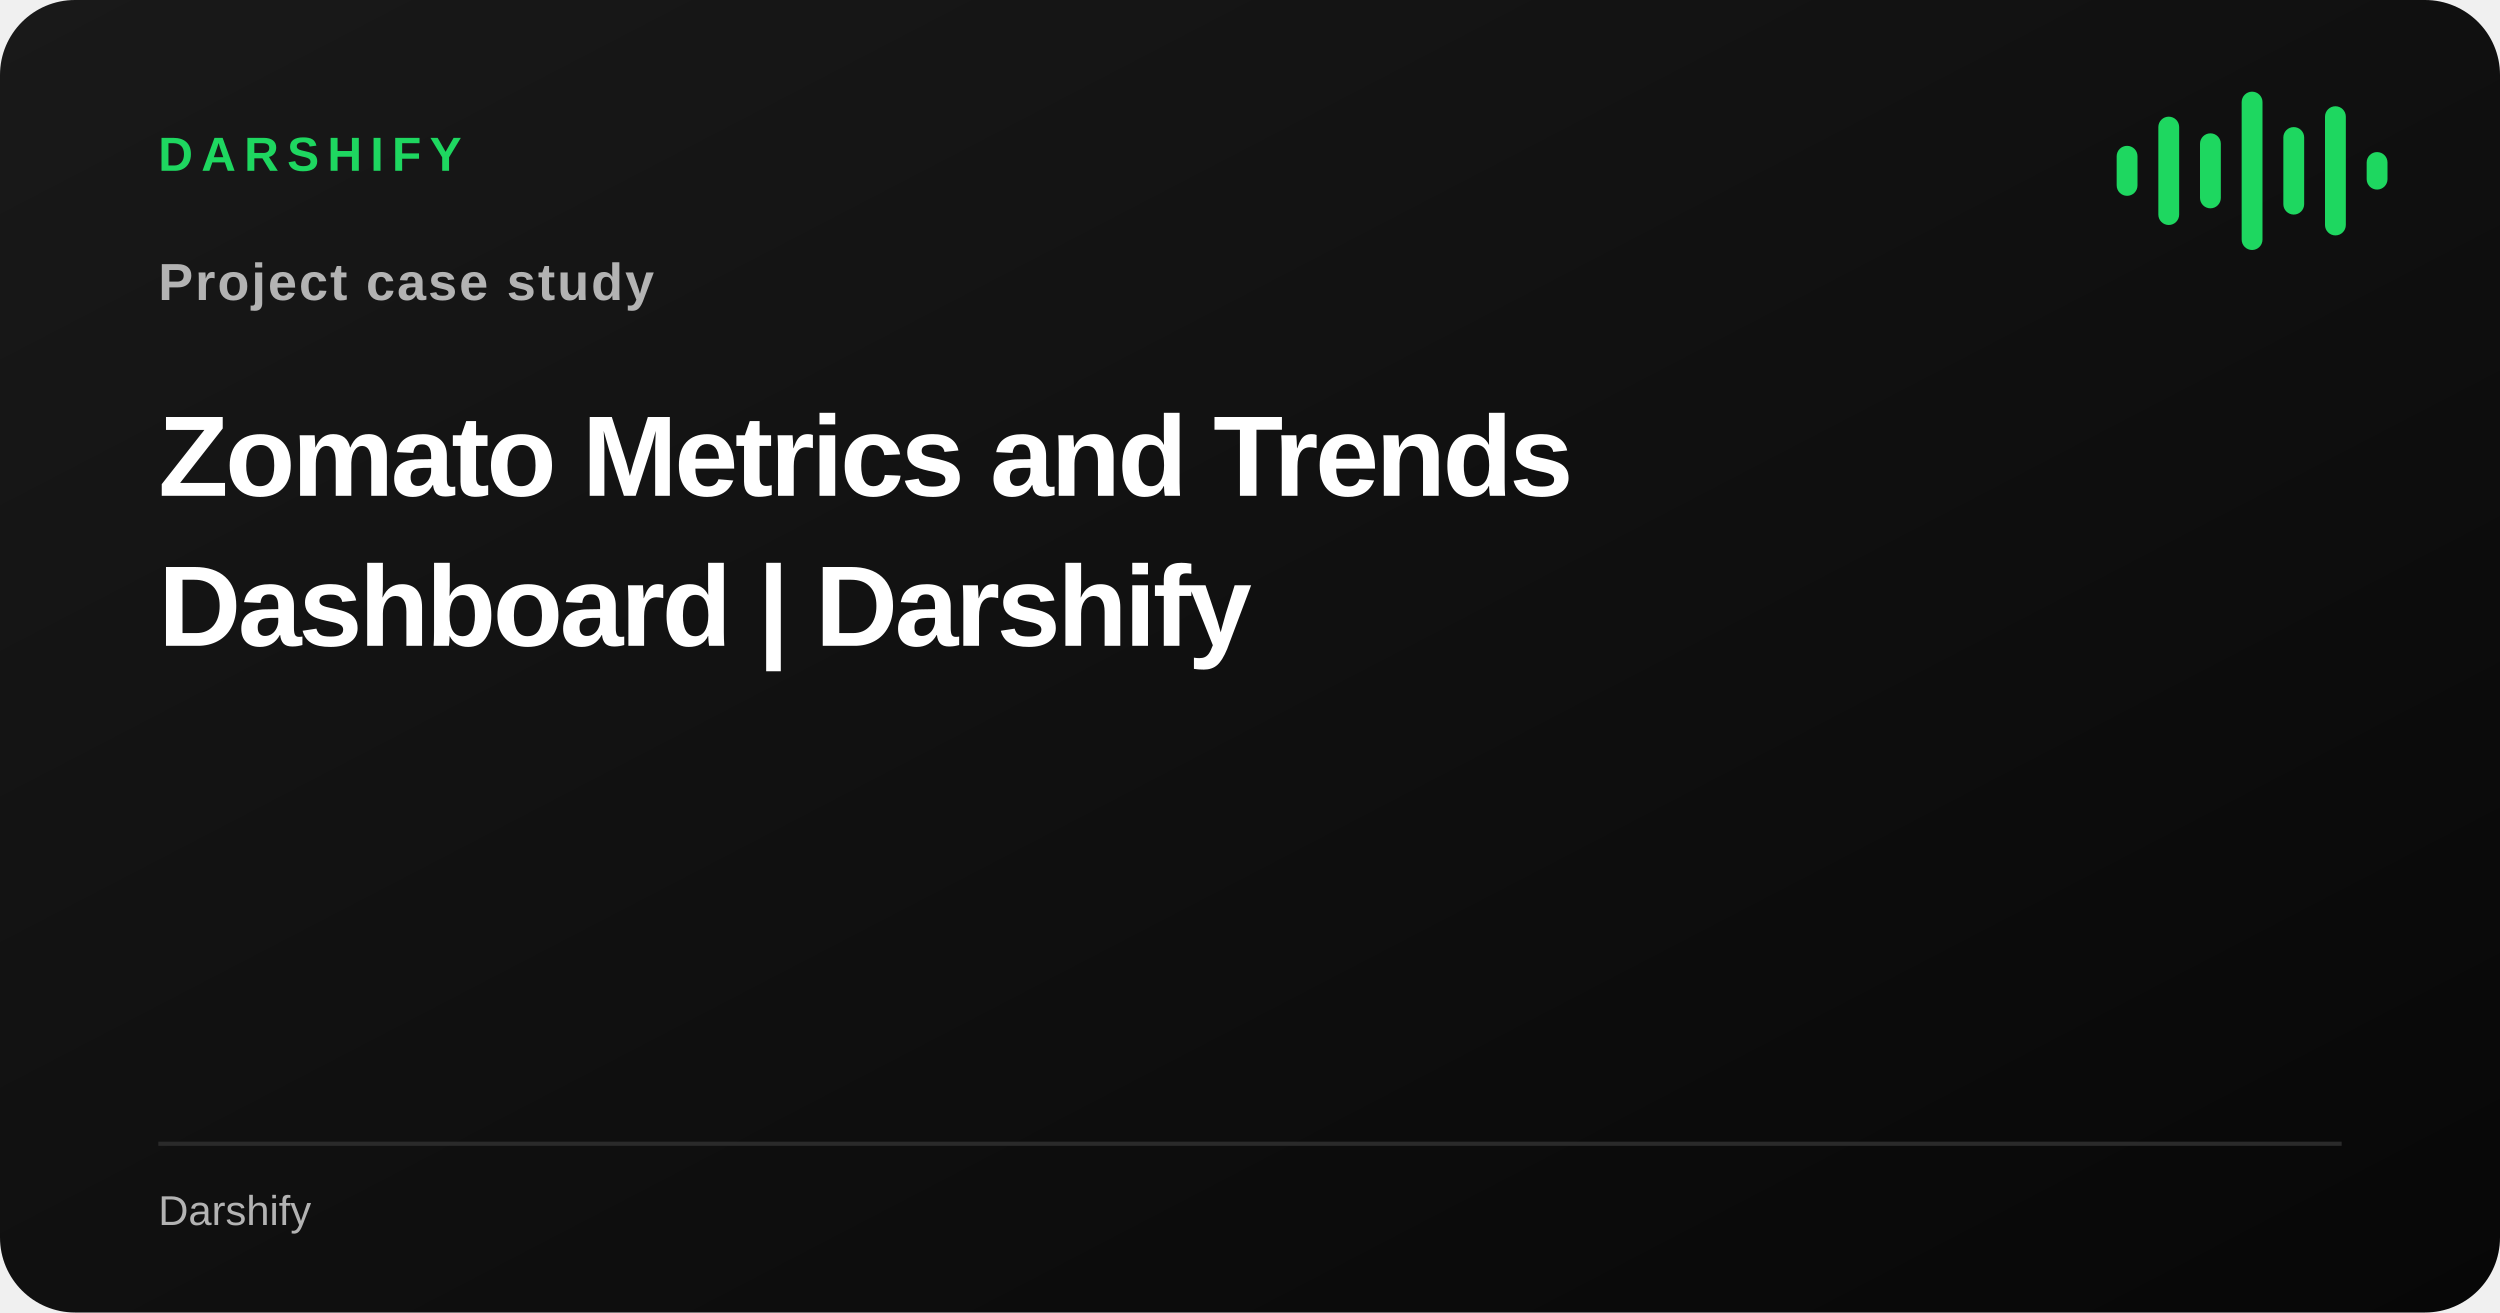
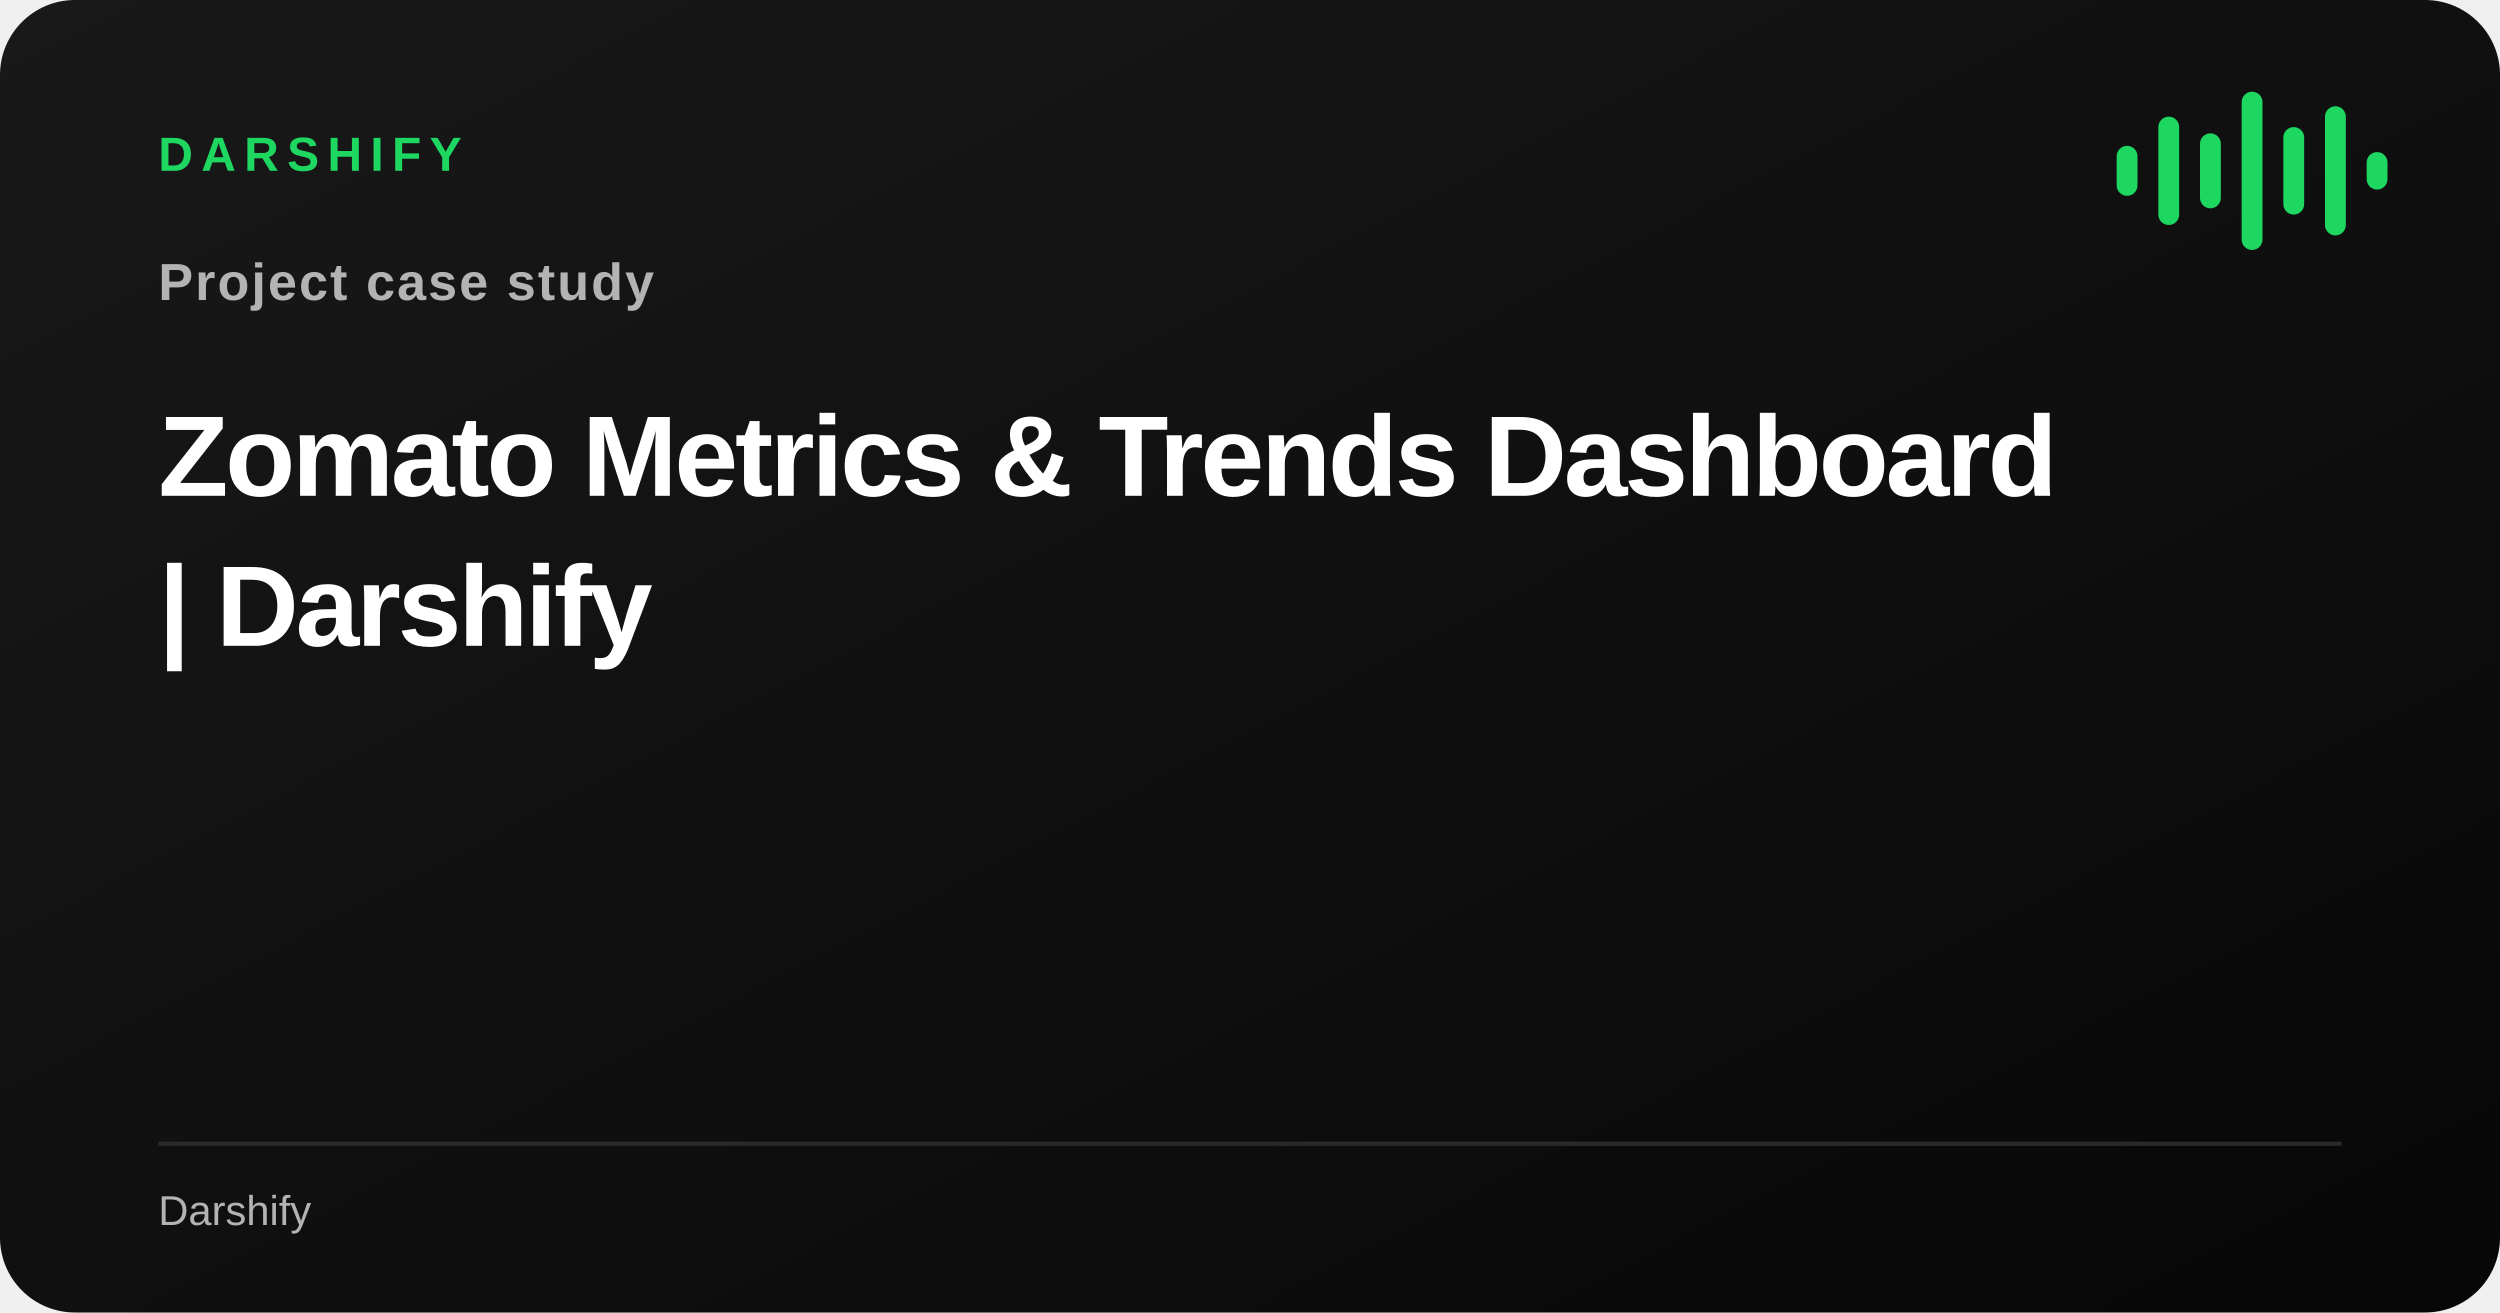
- <svg xmlns="http://www.w3.org/2000/svg" viewBox="0 0 1200 630" width="1200" height="630" role="img" aria-label="Zomato Metrics and Trends Dashboard | Darshify" data-route-id="case-study:p4">
+ <svg xmlns="http://www.w3.org/2000/svg" viewBox="0 0 1200 630" width="1200" height="630" role="img" aria-label="Zomato Metrics &amp; Trends Dashboard | Darshify" data-route-id="case-study:p4">
  <defs>
    <linearGradient id="surface" x1="0" y1="0" x2="1" y2="1">
      <stop offset="0" stop-color="#191919" />
      <stop offset="1" stop-color="#070707" />
    </linearGradient>
    <radialGradient id="glow" cx="0" cy="0" r="1" gradientTransform="translate(1030 86) rotate(135) scale(420)">
      <stop stop-color="#1ed760" stop-opacity=".38" />
      <stop offset="1" stop-color="#1ed760" stop-opacity="0" />
    </radialGradient>
  </defs>
  <rect width="1200" height="630" rx="36" fill="url(#surface)" />
  <rect width="1200" height="630" rx="36" fill="url(#glow)" />
  <g data-motif="proof-wave" aria-label="Evidence signal">
    <rect x="1016" y="70" width="10" height="24" rx="5" fill="#1ed760" />
    <rect x="1036" y="56" width="10" height="52" rx="5" fill="#1ed760" />
    <rect x="1056" y="64" width="10" height="36" rx="5" fill="#1ed760" />
    <rect x="1076" y="44" width="10" height="76" rx="5" fill="#1ed760" />
    <rect x="1096" y="61" width="10" height="42" rx="5" fill="#1ed760" />
    <rect x="1116" y="51" width="10" height="62" rx="5" fill="#1ed760" />
    <rect x="1136" y="73" width="10" height="18" rx="5" fill="#1ed760" />
  </g>
  <text x="76" y="82" fill="#1ed760" font-family="Arial, Helvetica, sans-serif" font-size="23" font-weight="700" letter-spacing="4">DARSHIFY</text>
  <text x="76" y="144" fill="#b3b3b3" font-family="Arial, Helvetica, sans-serif" font-size="25" font-weight="600" letter-spacing="1">Project case study</text>
  <text fill="#ffffff" font-family="Arial, Helvetica, sans-serif" font-size="55" font-weight="800" letter-spacing="-1.5">
-     <tspan x="76" y="238">Zomato Metrics and Trends</tspan>
-     <tspan x="76" y="310">Dashboard | Darshify</tspan>
+     <tspan x="76" y="238">Zomato Metrics &amp; Trends Dashboard</tspan>
+     <tspan x="76" y="310">| Darshify</tspan>
  </text>
  <rect x="76" y="548" width="1048" height="2" fill="#2a2a2a" />
  <text x="76" y="588" fill="#b3b3b3" font-family="Arial, Helvetica, sans-serif" font-size="20">Darshify</text>
</svg>
